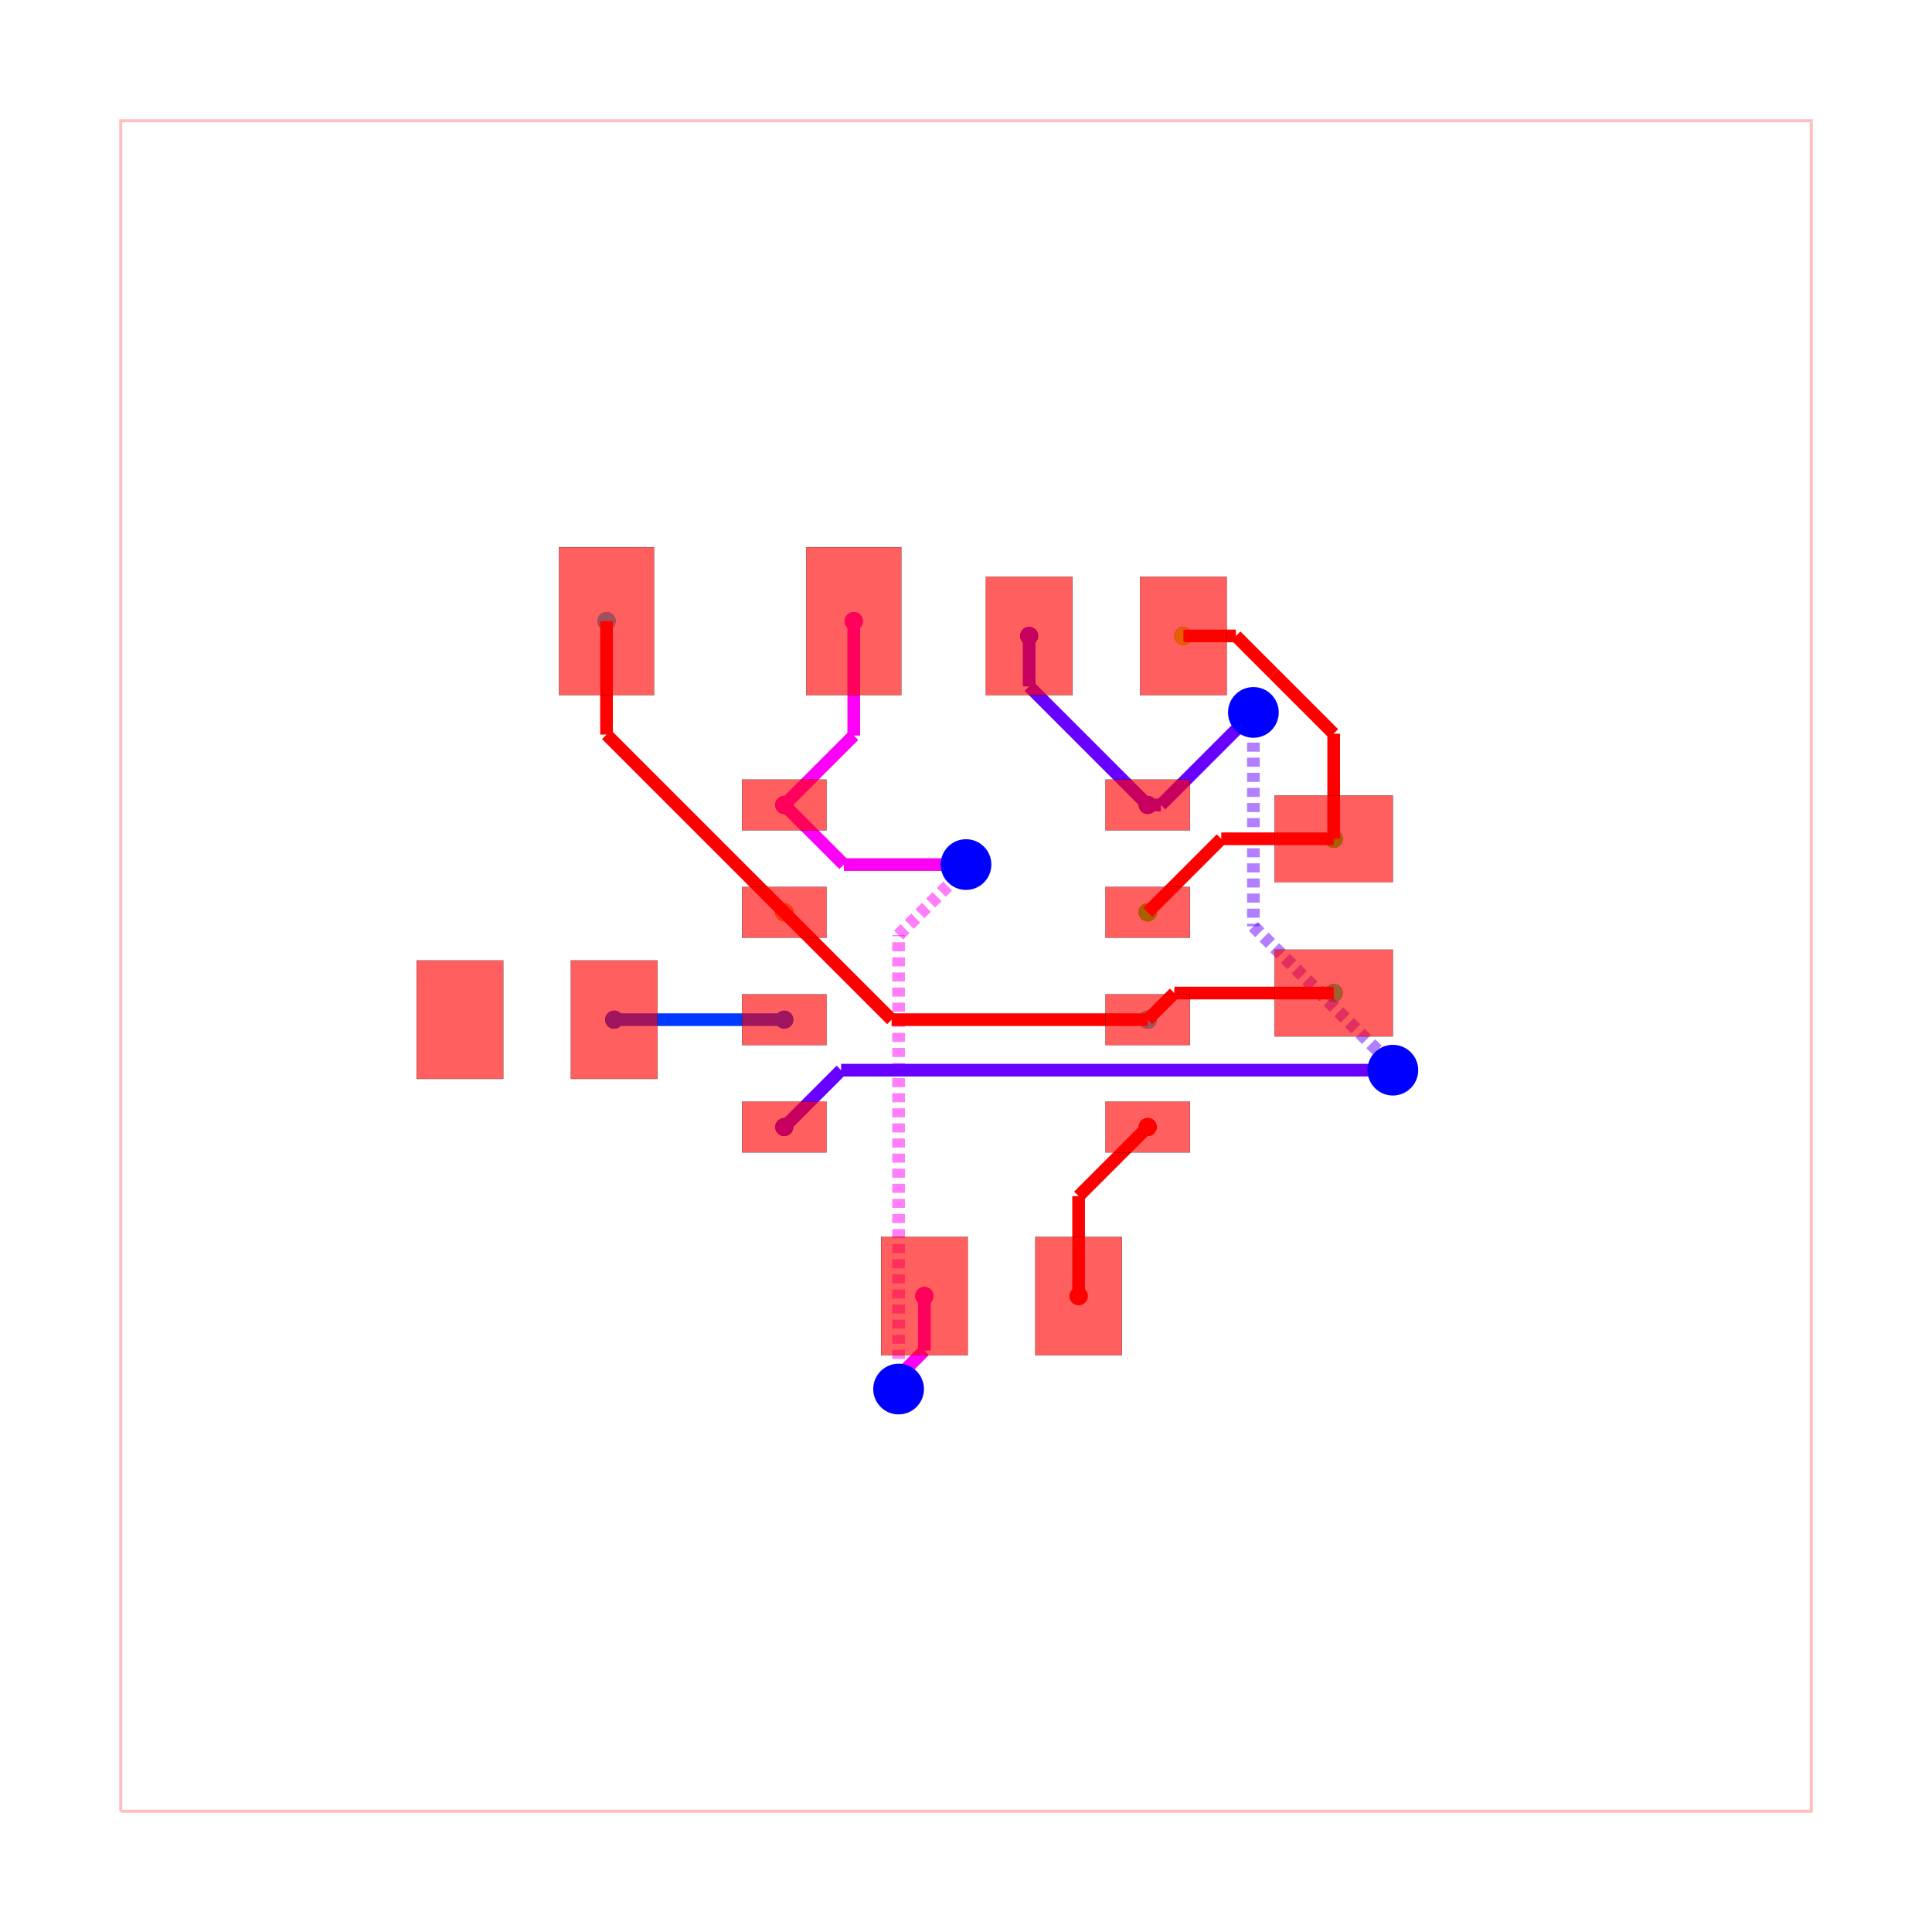
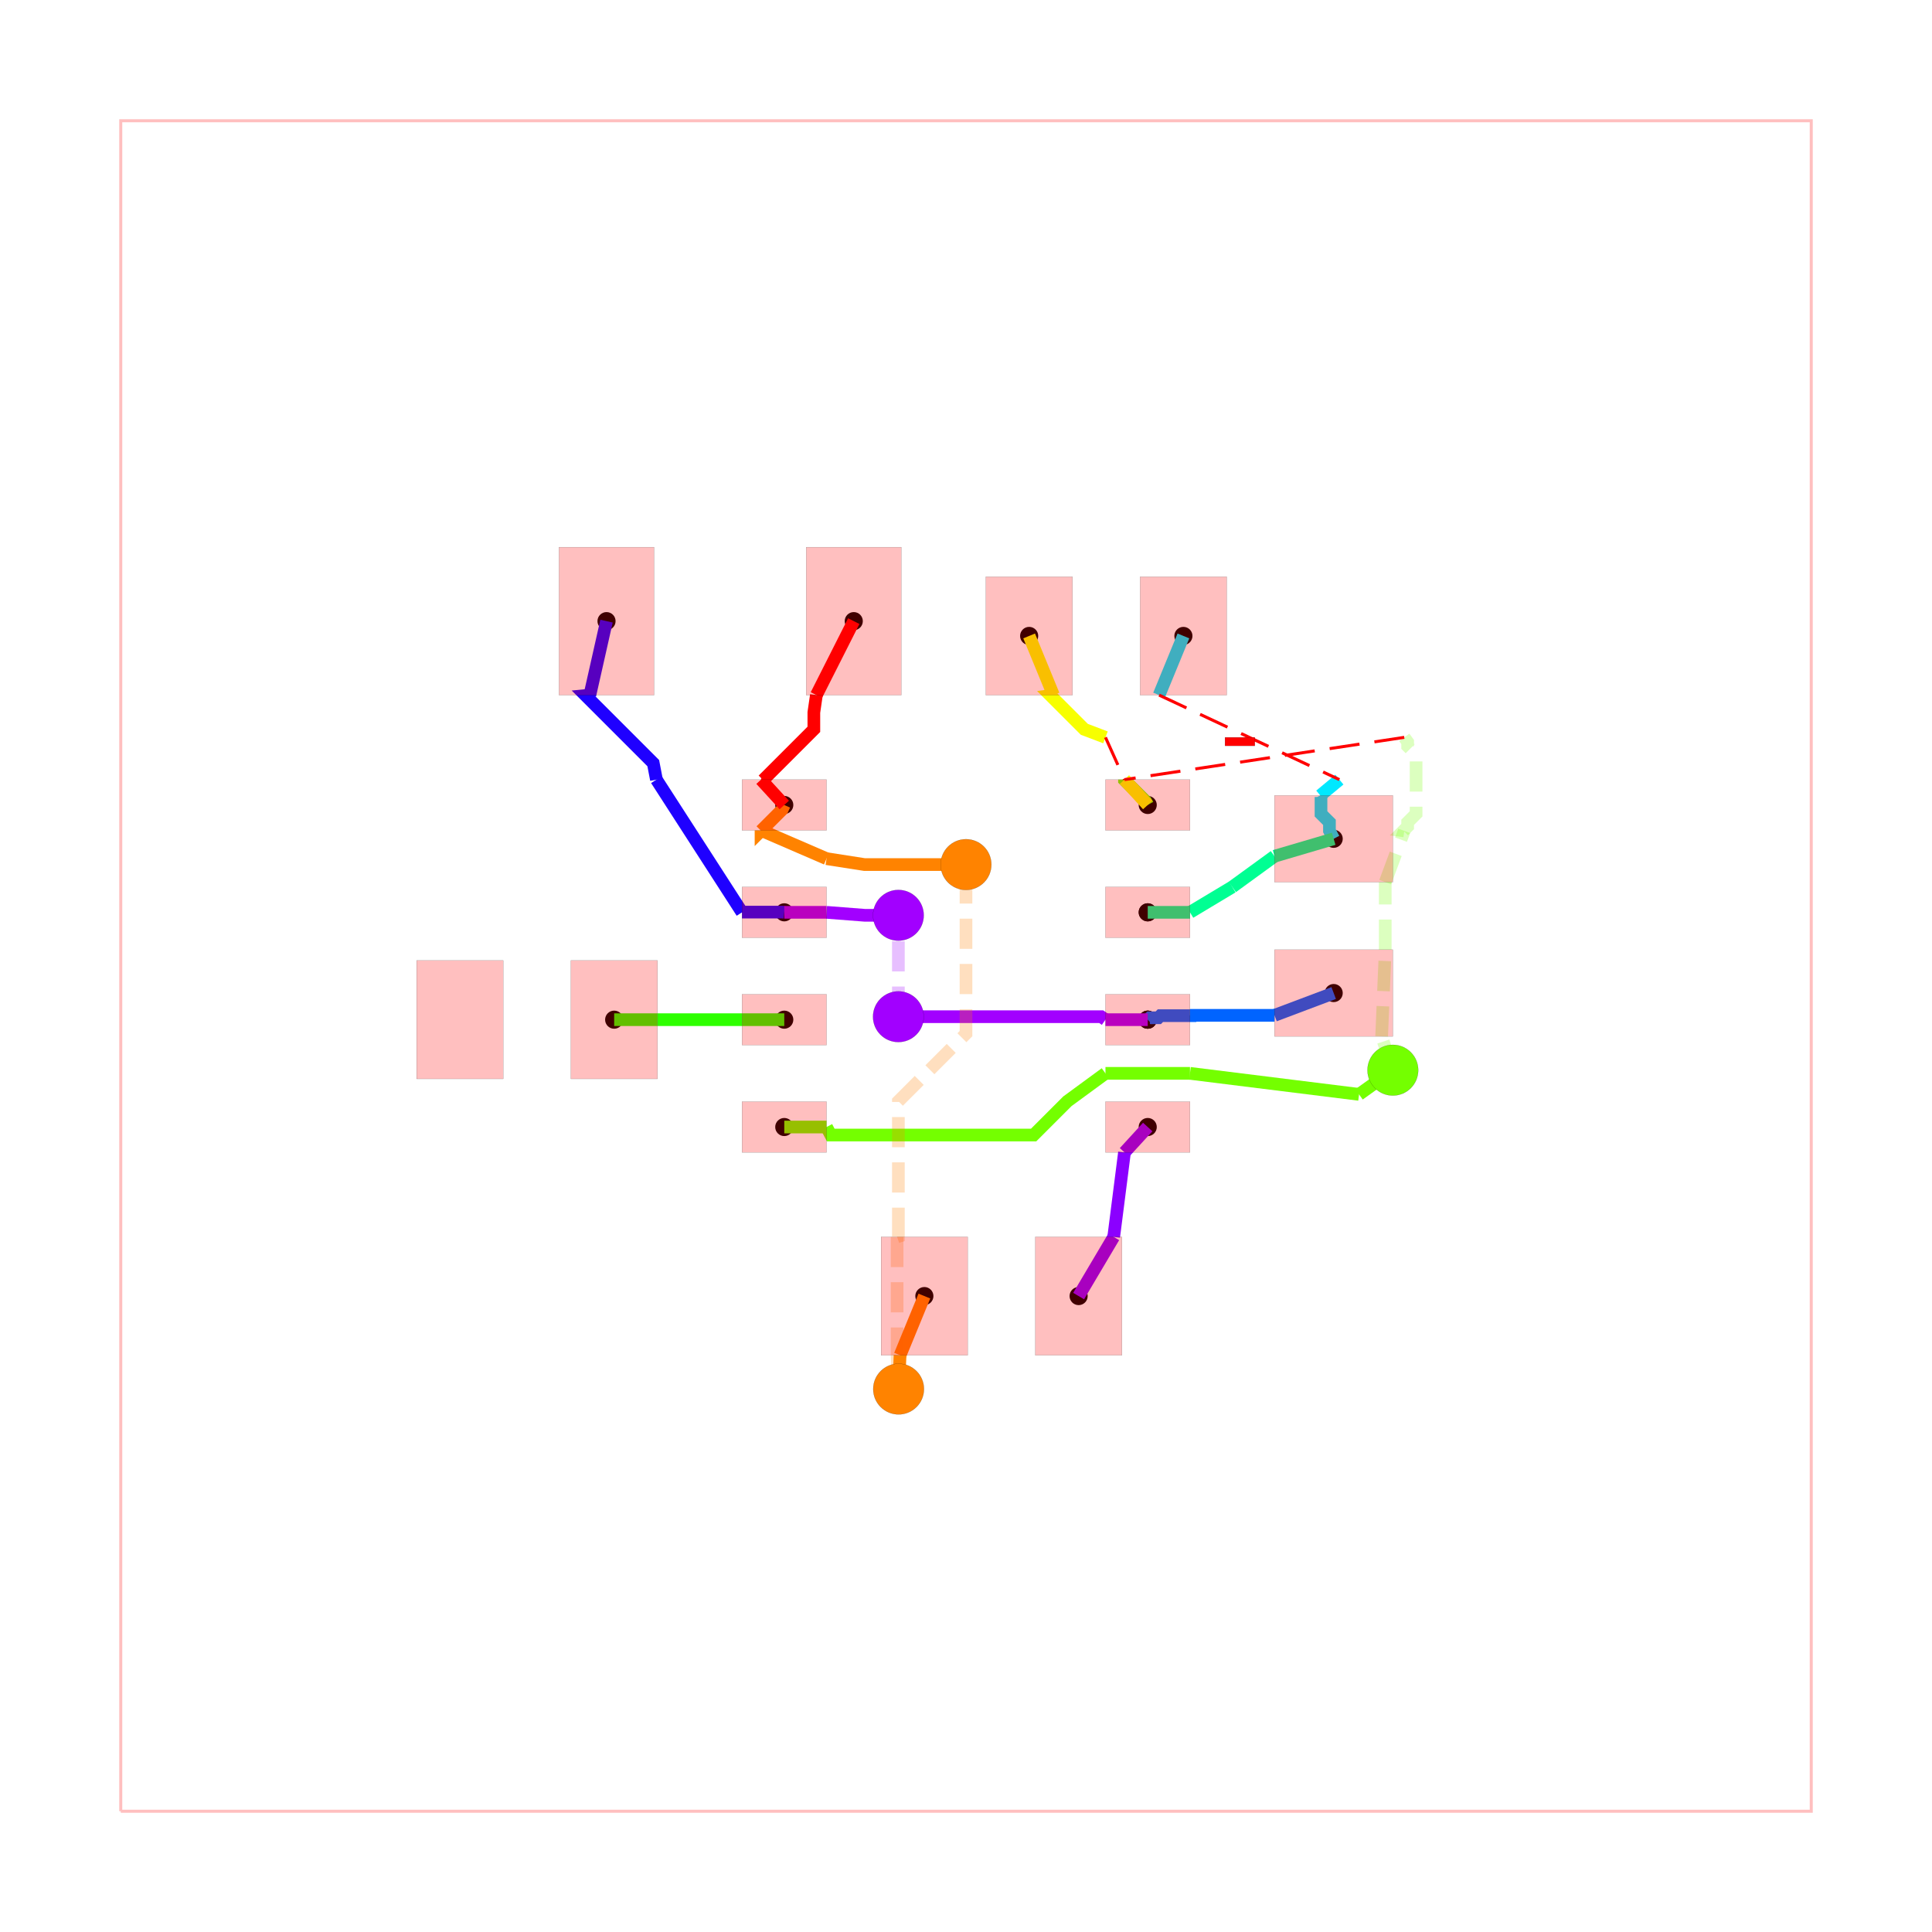
<svg xmlns="http://www.w3.org/2000/svg" width="640" height="640" viewBox="0 0 640 640">
  <rect width="100%" height="100%" fill="white" />
  <g>
    <circle data-type="point" data-label="source_trace_3 pcb_port_4" data-x="2.15" data-y="-1.905" cx="380.2" cy="373.34" r="3" fill="black" />
  </g>
  <g>
    <circle data-type="point" data-label="source_trace_3 pcb_port_14" data-x="1.332455957700033" data-y="-3.9050000000000002" cx="357.309" cy="429.34" r="3" fill="black" />
  </g>
  <g>
    <circle data-type="point" data-label="source_trace_5 pcb_port_5" data-x="2.15" data-y="-0.635" cx="380.2" cy="337.78" r="3" fill="black" />
  </g>
  <g>
    <circle data-type="point" data-label="source_trace_5 pcb_port_1" data-x="-2.15" data-y="0.635" cx="259.8" cy="302.22" r="3" fill="black" />
  </g>
  <g>
    <circle data-type="point" data-label="source_trace_7 pcb_port_9" data-x="2.5720976920476617" data-y="3.9050000000000002" cx="392.019" cy="210.66" r="3" fill="black" />
  </g>
  <g>
    <circle data-type="point" data-label="source_trace_7 pcb_port_6" data-x="2.15" data-y="0.635" cx="380.2" cy="302.22" r="3" fill="black" />
  </g>
  <g>
    <circle data-type="point" data-label="source_trace_8 pcb_port_6" data-x="2.15" data-y="0.635" cx="380.2" cy="302.22" r="3" fill="black" />
  </g>
  <g>
    <circle data-type="point" data-label="source_trace_8 pcb_port_10" data-x="4.35" data-y="1.5050000000000003" cx="441.8" cy="277.86" r="3" fill="black" />
  </g>
  <g>
    <circle data-type="point" data-label="source_trace_9 pcb_port_11" data-x="4.35" data-y="-0.31999999999999973" cx="441.8" cy="328.96" r="3" fill="black" />
  </g>
  <g>
    <circle data-type="point" data-label="source_trace_9 pcb_port_5" data-x="2.15" data-y="-0.635" cx="380.2" cy="337.78" r="3" fill="black" />
  </g>
  <g>
    <circle data-type="point" data-label="source_trace_10 pcb_port_5" data-x="2.15" data-y="-0.635" cx="380.2" cy="337.78" r="3" fill="black" />
  </g>
  <g>
    <circle data-type="point" data-label="source_trace_10 pcb_port_12" data-x="-4.252902307952339" data-y="4.08" cx="200.919" cy="205.76" r="3" fill="black" />
  </g>
  <g>
    <circle data-type="point" data-label="source_trace_12 pcb_port_2" data-x="-2.15" data-y="-0.635" cx="259.8" cy="337.78" r="3" fill="black" />
  </g>
  <g>
    <circle data-type="point" data-label="source_trace_12 pcb_port_16" data-x="-4.1625000000000005" data-y="-0.6350000000000003" cx="203.45" cy="337.78" r="3" fill="black" />
  </g>
  <g>
    <circle data-type="point" data-label="source_net_0 pcb_port_3" data-x="-2.15" data-y="-1.905" cx="259.8" cy="373.34" r="3" fill="black" />
  </g>
  <g>
    <circle data-type="point" data-label="source_net_0 pcb_port_8" data-x="0.7470976920476616" data-y="3.9050000000000002" cx="340.919" cy="210.66" r="3" fill="black" />
  </g>
  <g>
    <circle data-type="point" data-label="source_net_0 pcb_port_7" data-x="2.15" data-y="1.905" cx="380.2" cy="266.66" r="3" fill="black" />
  </g>
  <g>
    <circle data-type="point" data-label="source_net_1 pcb_port_0" data-x="-2.15" data-y="1.905" cx="259.8" cy="266.66" r="3" fill="black" />
  </g>
  <g>
    <circle data-type="point" data-label="source_net_1 pcb_port_13" data-x="-1.327902307952339" data-y="4.08" cx="282.819" cy="205.76" r="3" fill="black" />
  </g>
  <g>
    <circle data-type="point" data-label="source_net_1 pcb_port_15" data-x="-0.49254404229996707" data-y="-3.9050000000000002" cx="306.209" cy="429.34" r="3" fill="black" />
  </g>
  <g>
-     <circle data-type="point" data-label="source_trace_3 (top)" data-x="2.15" data-y="-1.905" cx="380.2" cy="373.34" r="3" fill="hsl(0, 100%, 50%)" />
-   </g>
-   <g>
-     <circle data-type="point" data-label="source_trace_3 (top)" data-x="1.332455957700033" data-y="-3.9050000000000002" cx="357.309" cy="429.34" r="3" fill="hsl(0, 100%, 50%)" />
-   </g>
-   <g>
-     <circle data-type="point" data-label="source_trace_5 (top)" data-x="2.15" data-y="-0.635" cx="380.2" cy="337.78" r="3" fill="hsl(37.778, 100%, 50%)" />
-   </g>
-   <g>
-     <circle data-type="point" data-label="source_trace_5 (top)" data-x="-2.15" data-y="0.635" cx="259.8" cy="302.22" r="3" fill="hsl(37.778, 100%, 50%)" />
-   </g>
-   <g>
-     <circle data-type="point" data-label="source_trace_7 (top)" data-x="2.5720976920476617" data-y="3.9050000000000002" cx="392.019" cy="210.66" r="3" fill="hsl(75.556, 100%, 50%)" />
-   </g>
-   <g>
-     <circle data-type="point" data-label="source_trace_7 (top)" data-x="2.15" data-y="0.635" cx="380.2" cy="302.22" r="3" fill="hsl(75.556, 100%, 50%)" />
-   </g>
-   <g>
-     <circle data-type="point" data-label="source_trace_8 (top)" data-x="2.15" data-y="0.635" cx="380.2" cy="302.22" r="3" fill="hsl(113.333, 100%, 50%)" />
-   </g>
-   <g>
-     <circle data-type="point" data-label="source_trace_8 (top)" data-x="4.35" data-y="1.5050000000000003" cx="441.8" cy="277.86" r="3" fill="hsl(113.333, 100%, 50%)" />
-   </g>
-   <g>
-     <circle data-type="point" data-label="source_trace_9 (top)" data-x="4.35" data-y="-0.31999999999999973" cx="441.8" cy="328.96" r="3" fill="hsl(151.111, 100%, 50%)" />
-   </g>
-   <g>
-     <circle data-type="point" data-label="source_trace_9 (top)" data-x="2.15" data-y="-0.635" cx="380.2" cy="337.78" r="3" fill="hsl(151.111, 100%, 50%)" />
-   </g>
-   <g>
-     <circle data-type="point" data-label="source_trace_10 (top)" data-x="2.15" data-y="-0.635" cx="380.2" cy="337.78" r="3" fill="hsl(188.889, 100%, 50%)" />
-   </g>
-   <g>
-     <circle data-type="point" data-label="source_trace_10 (top)" data-x="-4.252902307952339" data-y="4.08" cx="200.919" cy="205.76" r="3" fill="hsl(188.889, 100%, 50%)" />
-   </g>
-   <g>
-     <circle data-type="point" data-label="source_trace_12 (top)" data-x="-2.15" data-y="-0.635" cx="259.8" cy="337.78" r="3" fill="hsl(226.667, 100%, 50%)" />
-   </g>
-   <g>
-     <circle data-type="point" data-label="source_trace_12 (top)" data-x="-4.1625000000000005" data-y="-0.6350000000000003" cx="203.45" cy="337.78" r="3" fill="hsl(226.667, 100%, 50%)" />
-   </g>
-   <g>
-     <circle data-type="point" data-label="source_net_0 (top)" data-x="-2.15" data-y="-1.905" cx="259.8" cy="373.34" r="3" fill="hsl(264.444, 100%, 50%)" />
-   </g>
-   <g>
-     <circle data-type="point" data-label="source_net_0 (top)" data-x="0.7470976920476616" data-y="3.9050000000000002" cx="340.919" cy="210.66" r="3" fill="hsl(264.444, 100%, 50%)" />
-   </g>
-   <g>
-     <circle data-type="point" data-label="source_net_0 (top)" data-x="2.15" data-y="1.905" cx="380.2" cy="266.66" r="3" fill="hsl(264.444, 100%, 50%)" />
-   </g>
-   <g>
-     <circle data-type="point" data-label="source_net_1 (top)" data-x="-2.15" data-y="1.905" cx="259.8" cy="266.66" r="3" fill="hsl(302.222, 100%, 50%)" />
-   </g>
-   <g>
-     <circle data-type="point" data-label="source_net_1 (top)" data-x="-1.327902307952339" data-y="4.08" cx="282.819" cy="205.76" r="3" fill="hsl(302.222, 100%, 50%)" />
-   </g>
-   <g>
-     <circle data-type="point" data-label="source_net_1 (top)" data-x="-0.49254404229996707" data-y="-3.9050000000000002" cx="306.209" cy="429.34" r="3" fill="hsl(302.222, 100%, 50%)" />
-   </g>
-   <g>
    <polyline data-points="-10,-10 10,-10 10,10 -10,10 -10,-10" data-type="line" data-label="" points="40,600 600,600 600,40 40,40 40,600" fill="none" stroke="rgba(255,0,0,0.25)" stroke-width="1px" />
  </g>
  <g>
-     <polyline data-points="-1.327902307952339,4.08 -1.327902307952339,2.7270976920476606" data-type="line" data-label="" points="282.819,205.76 282.819,243.641" fill="none" stroke="hsl(302.222, 100%, 50%)" stroke-width="4.2" />
-   </g>
-   <g>
-     <polyline data-points="-1.327902307952339,2.7270976920476606 -2.15,1.905" data-type="line" data-label="" points="282.819,243.641 259.8,266.66" fill="none" stroke="hsl(302.222, 100%, 50%)" stroke-width="4.2" />
-   </g>
-   <g>
-     <polyline data-points="-0.49254404229996707,-3.9050000000000002 -0.49254404229996707,-4.549843491354023" data-type="line" data-label="" points="306.209,429.34 306.209,447.396" fill="none" stroke="hsl(302.222, 100%, 50%)" stroke-width="4.2" />
-   </g>
-   <g>
-     <polyline data-points="-0.49254404229996707,-4.549843491354023 -0.743618066658378,-4.800917515712435" data-type="line" data-label="" points="306.209,447.396 299.179,454.426" fill="none" stroke="hsl(302.222, 100%, 50%)" stroke-width="4.2" />
-   </g>
-   <g>
-     <polyline data-points="-0.743618066658378,-4.800917515712435 -0.7975330317249754,-5.005000000000001" data-type="line" data-label="" points="299.179,454.426 297.669,460.14" fill="none" stroke="hsl(302.222, 100%, 50%)" stroke-width="4.2" />
-   </g>
-   <g>
-     <polyline data-points="-0.7975330317249754,-5.005000000000001 -0.7975330317249754,0.36597898284950237" data-type="line" data-label="" points="297.669,460.14 297.669,309.753" fill="none" stroke="rgba(255,0,247,0.5)" stroke-width="4.2" stroke-dasharray="3 2" />
-   </g>
-   <g>
-     <polyline data-points="-0.7975330317249754,0.36597898284950237 0,1.1635120145744777" data-type="line" data-label="" points="297.669,309.753 320,287.422" fill="none" stroke="rgba(255,0,247,0.5)" stroke-width="4.2" stroke-dasharray="3 2" />
-   </g>
-   <g>
-     <polyline data-points="0,1.1635120145744777 0,1.1999999999999995" data-type="line" data-label="" points="320,287.422 320,286.4" fill="none" stroke="rgba(255,0,247,0.5)" stroke-width="4.2" stroke-dasharray="3 2" />
-   </g>
-   <g>
-     <polyline data-points="0,1.1999999999999995 -1.4449999999999994,1.1999999999999995" data-type="line" data-label="" points="320,286.4 279.54,286.4" fill="none" stroke="hsl(302.222, 100%, 50%)" stroke-width="4.2" />
-   </g>
-   <g>
-     <polyline data-points="-1.4449999999999994,1.1999999999999995 -2.15,1.905" data-type="line" data-label="" points="279.54,286.4 259.8,266.66" fill="none" stroke="hsl(302.222, 100%, 50%)" stroke-width="4.2" />
-   </g>
-   <g>
-     <polyline data-points="0.7470976920476616,3.9050000000000002 0.7470976920476616,3.3079023079523386" data-type="line" data-label="" points="340.919,210.66 340.919,227.379" fill="none" stroke="hsl(264.444, 100%, 50%)" stroke-width="4.2" />
-   </g>
-   <g>
-     <polyline data-points="0.7470976920476616,3.3079023079523386 2.15,1.905" data-type="line" data-label="" points="340.919,227.379 380.2,266.66" fill="none" stroke="hsl(264.444, 100%, 50%)" stroke-width="4.2" />
-   </g>
-   <g>
-     <polyline data-points="2.15,1.905 2.3049999999999997,1.905" data-type="line" data-label="" points="380.2,266.66 384.54,266.66" fill="none" stroke="hsl(264.444, 100%, 50%)" stroke-width="4.2" />
-   </g>
-   <g>
-     <polyline data-points="2.3049999999999997,1.905 3.2559894945764793,2.8559894945764794" data-type="line" data-label="" points="384.54,266.66 411.168,240.032" fill="none" stroke="hsl(264.444, 100%, 50%)" stroke-width="4.2" />
-   </g>
-   <g>
-     <polyline data-points="3.2559894945764793,2.8559894945764794 3.4,3" data-type="line" data-label="" points="411.168,240.032 415.2,236" fill="none" stroke="hsl(264.444, 100%, 50%)" stroke-width="4.2" />
-   </g>
-   <g>
-     <polyline data-points="3.4,3 3.4,0.46918945530952927" data-type="line" data-label="" points="415.2,236 415.2,306.863" fill="none" stroke="rgba(102,0,255,0.5)" stroke-width="4.2" stroke-dasharray="3 2" />
-   </g>
-   <g>
-     <polyline data-points="3.4,0.46918945530952927 4.968579665203621,-1.099390209894092" data-type="line" data-label="" points="415.2,306.863 459.12,350.783" fill="none" stroke="rgba(102,0,255,0.5)" stroke-width="4.2" stroke-dasharray="3 2" />
-   </g>
-   <g>
-     <polyline data-points="4.968579665203621,-1.099390209894092 5.0500000000000025,-1.2324999999999995" data-type="line" data-label="" points="459.12,350.783 461.4,354.51" fill="none" stroke="rgba(102,0,255,0.5)" stroke-width="4.2" stroke-dasharray="3 2" />
-   </g>
-   <g>
-     <polyline data-points="5.0500000000000025,-1.2324999999999995 -1.4774999999999994,-1.2324999999999995" data-type="line" data-label="" points="461.4,354.51 278.63,354.51" fill="none" stroke="hsl(264.444, 100%, 50%)" stroke-width="4.2" />
-   </g>
-   <g>
-     <polyline data-points="-1.4774999999999994,-1.2324999999999995 -2.15,-1.905" data-type="line" data-label="" points="278.63,354.51 259.8,373.34" fill="none" stroke="hsl(264.444, 100%, 50%)" stroke-width="4.2" />
-   </g>
-   <g>
-     <polyline data-points="-4.1625000000000005,-0.6350000000000003 -2.1500000000000004,-0.6350000000000003" data-type="line" data-label="" points="203.45,337.78 259.8,337.78" fill="none" stroke="hsl(226.667, 100%, 50%)" stroke-width="4.2" />
-   </g>
-   <g>
-     <polyline data-points="-2.1500000000000004,-0.6350000000000003 -2.15,-0.635" data-type="line" data-label="" points="259.8,337.78 259.8,337.78" fill="none" stroke="hsl(226.667, 100%, 50%)" stroke-width="4.2" />
-   </g>
-   <g>
-     <polyline data-points="4.35,1.5050000000000003 3.0200000000000005,1.5050000000000003" data-type="line" data-label="" points="441.8,277.86 404.56,277.86" fill="none" stroke="red" stroke-width="4.2" />
-   </g>
-   <g>
-     <polyline data-points="3.0200000000000005,1.5050000000000003 2.15,0.635" data-type="line" data-label="" points="404.56,277.86 380.2,302.22" fill="none" stroke="red" stroke-width="4.2" />
-   </g>
-   <g>
-     <polyline data-points="4.35,1.5050000000000003 4.35,2.7483887770671442" data-type="line" data-label="" points="441.8,277.86 441.8,243.045" fill="none" stroke="red" stroke-width="4.2" />
-   </g>
-   <g>
-     <polyline data-points="4.35,2.7483887770671442 3.6382774737356414,3.4601113033315025" data-type="line" data-label="" points="441.8,243.045 421.872,223.117" fill="none" stroke="red" stroke-width="4.2" />
-   </g>
-   <g>
-     <polyline data-points="3.6382774737356414,3.4601113033315025 3.1933887770671436,3.9050000000000002" data-type="line" data-label="" points="421.872,223.117 409.415,210.66" fill="none" stroke="red" stroke-width="4.2" />
-   </g>
-   <g>
-     <polyline data-points="3.1933887770671436,3.9050000000000002 2.5720976920476617,3.9050000000000002" data-type="line" data-label="" points="409.415,210.66 392.019,210.66" fill="none" stroke="red" stroke-width="4.2" />
-   </g>
-   <g>
-     <polyline data-points="4.35,-0.31999999999999973 2.4650000000000003,-0.31999999999999973" data-type="line" data-label="" points="441.8,328.96 389.02,328.96" fill="none" stroke="red" stroke-width="4.2" />
-   </g>
-   <g>
-     <polyline data-points="2.4650000000000003,-0.31999999999999973 2.15,-0.635" data-type="line" data-label="" points="389.02,328.96 380.2,337.78" fill="none" stroke="red" stroke-width="4.2" />
-   </g>
-   <g>
-     <polyline data-points="-4.252902307952339,4.08 -4.252902307952339,2.7379023079523392" data-type="line" data-label="" points="200.919,205.76 200.919,243.339" fill="none" stroke="red" stroke-width="4.2" />
-   </g>
-   <g>
-     <polyline data-points="-4.252902307952339,2.7379023079523392 -2.15,0.635" data-type="line" data-label="" points="200.919,243.339 259.8,302.22" fill="none" stroke="red" stroke-width="4.2" />
-   </g>
-   <g>
-     <polyline data-points="2.15,-0.635 -0.8799999999999999,-0.635" data-type="line" data-label="" points="380.2,337.78 295.36,337.78" fill="none" stroke="red" stroke-width="4.2" />
-   </g>
-   <g>
-     <polyline data-points="-0.8799999999999999,-0.635 -2.15,0.635" data-type="line" data-label="" points="295.36,337.78 259.8,302.22" fill="none" stroke="red" stroke-width="4.2" />
-   </g>
-   <g>
-     <polyline data-points="1.332455957700033,-3.9050000000000002 1.332455957700033,-2.722544042299967" data-type="line" data-label="" points="357.309,429.34 357.309,396.231" fill="none" stroke="hsl(0, 100%, 50%)" stroke-width="4.2" />
-   </g>
-   <g>
-     <polyline data-points="1.332455957700033,-2.722544042299967 2.15,-1.905" data-type="line" data-label="" points="357.309,396.231 380.2,373.34" fill="none" stroke="hsl(0, 100%, 50%)" stroke-width="4.2" />
+     <polyline data-points="4.4174999999999995,2.205 4.191666666666666,2.0175" data-type="line" data-label="source_trace_7__source_trace_8_mst1" points="443.69,258.26 437.367,263.51" fill="none" stroke="hsl(185.455, 100%, 50%)" stroke-width="4.2" />
+   </g>
+   <g>
+     <polyline data-points="-3.6500000000000004,-0.635 -4.1625000000000005,-0.6350000000000003" data-type="line" data-label="source_trace_12" points="217.8,337.78 203.45,337.78" fill="none" stroke="hsl(109.091, 100%, 50%)" stroke-width="4.2" />
+   </g>
+   <g>
+     <polyline data-points="-0.7800440422999669,-4.605 -0.49254404229996707,-3.9050000000000002" data-type="line" data-label="source_net_1_mst1" points="298.159,448.94 306.209,429.34" fill="none" stroke="hsl(30.909, 100%, 50%)" stroke-width="4.2" />
+   </g>
+   <g>
+     <polyline data-points="1.747477978850016,-3.205 1.332455957700033,-3.9050000000000002" data-type="line" data-label="source_trace_3" points="368.929,409.74 357.309,429.34" fill="none" stroke="hsl(272.727, 100%, 50%)" stroke-width="4.2" />
+   </g>
+   <g>
+     <polyline data-points="-1.7702011539761697,3.205 -1.327902307952339,4.08" data-type="line" data-label="source_net_1_mst0" points="270.434,230.26 282.819,205.76" fill="none" stroke="hsl(0, 100%, 50%)" stroke-width="4.2" />
+   </g>
+   <g>
+     <polyline data-points="-4.450000000000001,3.205 -4.252902307952339,4.08" data-type="line" data-label="source_trace_5__source_trace_9__source_trace_10_mst1" points="195.4,230.26 200.919,205.76" fill="none" stroke="hsl(247.273, 100%, 50%)" stroke-width="4.2" />
+   </g>
+   <g>
+     <polyline data-points="3.6499999999999995,-0.5837499999999998 4.35,-0.31999999999999973" data-type="line" data-label="source_trace_5__source_trace_9__source_trace_10_mst0" points="422.2,336.345 441.8,328.96" fill="none" stroke="hsl(216.364, 100%, 50%)" stroke-width="4.2" />
+   </g>
+   <g>
+     <polyline data-points="4.191666666666666,2.0175 4.2,2 4.2,1.9 4.2,1.7999999999999998 4.3,1.6999999999999997 4.3,1.5999999999999996 4.35,1.5050000000000003" data-type="line" data-label="source_trace_7__source_trace_8_mst1" points="437.367,263.51 437.6,264 437.6,266.8 437.6,269.6 440.4,272.4 440.4,275.2 441.8,277.86" fill="none" stroke="hsl(185.455, 100%, 50%)" stroke-width="4.2" />
+   </g>
+   <g>
+     <polyline data-points="3.6499999999999995,1.2987500000000003 4.35,1.5050000000000003" data-type="line" data-label="source_trace_7__source_trace_8_mst0" points="422.2,283.635 441.8,277.86" fill="none" stroke="hsl(154.545, 100%, 50%)" stroke-width="4.2" />
+   </g>
+   <g>
+     <polyline data-points="2.284597692047662,3.205 2.5720976920476617,3.9050000000000002" data-type="line" data-label="source_trace_7__source_trace_8_mst1" points="383.969,230.26 392.019,210.66" fill="none" stroke="hsl(185.455, 100%, 50%)" stroke-width="4.2" />
+   </g>
+   <g>
+     <polyline data-points="1.0345976920476616,3.205 0.7470976920476616,3.9050000000000002" data-type="line" data-label="source_net_0_mst0" points="348.969,230.26 340.919,210.66" fill="none" stroke="hsl(61.818, 100%, 50%)" stroke-width="4.2" />
+   </g>
+   <g>
+     <polyline data-points="1.875,2.205 1.875,2.2 1.925,2.1500000000000004 1.975,2.1000000000000005 2.025,2.0500000000000007 2.0749999999999997,2.000000000000001 2.1249999999999996,1.9500000000000008 2.15,1.905" data-type="line" data-label="source_net_0_mst1" points="372.5,258.26 372.5,258.4 373.9,259.8 375.3,261.2 376.7,262.6 378.1,264 379.5,265.4 380.2,266.66" fill="none" stroke="hsl(92.727, 100%, 50%)" stroke-width="4.2" />
+   </g>
+   <g>
+     <polyline data-points="1.875,2.205 2.15,1.905" data-type="line" data-label="source_net_0_mst0" points="372.5,258.26 380.2,266.66" fill="none" stroke="hsl(61.818, 100%, 50%)" stroke-width="4.2" />
+   </g>
+   <g>
+     <polyline data-points="2.6499999999999995,0.635 2.15,0.635" data-type="line" data-label="source_trace_7__source_trace_8_mst0" points="394.2,302.22 380.2,302.22" fill="none" stroke="hsl(154.545, 100%, 50%)" stroke-width="4.2" />
+   </g>
+   <g>
+     <polyline data-points="2.6499999999999995,-0.5837499999999998 2.6500000000000004,-0.5875 2.6250000000000004,-0.5875 2.6000000000000005,-0.5875 2.5750000000000006,-0.5875 2.5500000000000007,-0.5875 2.525000000000001,-0.5875 2.500000000000001,-0.5875 2.475000000000001,-0.5875 2.450000000000001,-0.5875 2.425000000000001,-0.5875 2.4000000000000012,-0.5875 2.3750000000000013,-0.5875 2.3500000000000014,-0.5875 2.3250000000000015,-0.5875 2.3000000000000016,-0.5875 2.2750000000000017,-0.6125 2.2500000000000018,-0.6125 2.225000000000002,-0.6125 2.200000000000002,-0.6125 2.175000000000002,-0.6125 2.15,-0.635" data-type="line" data-label="source_trace_5__source_trace_9__source_trace_10_mst0" points="394.2,336.345 394.2,336.45 393.5,336.45 392.8,336.45 392.1,336.45 391.4,336.45 390.7,336.45 390,336.45 389.3,336.45 388.6,336.45 387.9,336.45 387.2,336.45 386.5,336.45 385.8,336.45 385.1,336.45 384.4,336.45 383.7,337.15 383,337.15 382.3,337.15 381.6,337.15 380.9,337.15 380.2,337.78" fill="none" stroke="hsl(216.364, 100%, 50%)" stroke-width="4.2" />
+   </g>
+   <g>
+     <polyline data-points="1.65,-0.635 2.15,-0.635" data-type="line" data-label="source_trace_5__source_trace_9__source_trace_10_mst2" points="366.2,337.78 380.2,337.78" fill="none" stroke="hsl(278.182, 100%, 50%)" stroke-width="4.2" />
+   </g>
+   <g>
+     <polyline data-points="1.875,-2.205 2.15,-1.905" data-type="line" data-label="source_trace_3" points="372.5,381.74 380.2,373.34" fill="none" stroke="hsl(272.727, 100%, 50%)" stroke-width="4.2" />
+   </g>
+   <g>
+     <polyline data-points="-1.65,-1.905 -2.15,-1.905" data-type="line" data-label="source_net_0_mst1" points="273.8,373.34 259.8,373.34" fill="none" stroke="hsl(92.727, 100%, 50%)" stroke-width="4.2" />
+   </g>
+   <g>
+     <polyline data-points="-2.65,-0.635 -2.15,-0.635" data-type="line" data-label="source_trace_12" points="245.8,337.78 259.8,337.78" fill="none" stroke="hsl(109.091, 100%, 50%)" stroke-width="4.2" />
+   </g>
+   <g>
+     <polyline data-points="-2.6500000000000004,0.635 -2.6500000000000004,0.6375000000000001 -2.6250000000000004,0.6375000000000001 -2.6000000000000005,0.6375000000000001 -2.5750000000000006,0.6375000000000001 -2.5500000000000007,0.6375000000000001 -2.525000000000001,0.6375000000000001 -2.500000000000001,0.6375000000000001 -2.475000000000001,0.6375000000000001 -2.450000000000001,0.6375000000000001 -2.425000000000001,0.6375000000000001 -2.4000000000000012,0.6375000000000001 -2.3750000000000013,0.6375000000000001 -2.3500000000000014,0.6375000000000001 -2.3250000000000015,0.6375000000000001 -2.3000000000000016,0.6375000000000001 -2.2750000000000017,0.6375000000000001 -2.2500000000000018,0.6375000000000001 -2.225000000000002,0.6375000000000001 -2.200000000000002,0.6375000000000001 -2.175000000000002,0.6375000000000001 -2.15,0.635" data-type="line" data-label="source_trace_5__source_trace_9__source_trace_10_mst1" points="245.8,302.22 245.8,302.15 246.5,302.15 247.2,302.15 247.9,302.15 248.6,302.15 249.3,302.15 250,302.15 250.7,302.15 251.4,302.15 252.1,302.15 252.8,302.15 253.5,302.15 254.2,302.15 254.9,302.15 255.6,302.15 256.3,302.15 257,302.15 257.7,302.15 258.4,302.15 259.1,302.15 259.8,302.22" fill="none" stroke="hsl(247.273, 100%, 50%)" stroke-width="4.2" />
+   </g>
+   <g>
+     <polyline data-points="-1.65,0.635 -2.15,0.635" data-type="line" data-label="source_trace_5__source_trace_9__source_trace_10_mst2" points="273.8,302.22 259.8,302.22" fill="none" stroke="hsl(278.182, 100%, 50%)" stroke-width="4.2" />
+   </g>
+   <g>
+     <polyline data-points="-2.425,1.605 -2.4250000000000003,1.6 -2.3750000000000004,1.6500000000000001 -2.3250000000000006,1.7000000000000002 -2.275000000000001,1.7500000000000002 -2.225000000000001,1.8000000000000003 -2.175000000000001,1.8500000000000003 -2.15,1.905" data-type="line" data-label="source_net_1_mst1" points="252.1,275.06 252.1,275.2 253.5,273.8 254.9,272.4 256.3,271 257.7,269.6 259.1,268.2 259.8,266.66" fill="none" stroke="hsl(30.909, 100%, 50%)" stroke-width="4.2" />
+   </g>
+   <g>
+     <polyline data-points="-2.425,2.205 -2.15,1.905" data-type="line" data-label="source_net_1_mst0" points="252.1,258.26 259.8,266.66" fill="none" stroke="hsl(0, 100%, 50%)" stroke-width="4.2" />
+   </g>
+   <g>
+     <polyline data-points="4.9175,-0.8324999999999996 4.959999999999999,0.19250000000000017" data-type="line" data-label="source_net_0_mst1" points="457.69,343.31 458.88,314.61" fill="none" stroke="rgba(119,255,0,0.25)" stroke-width="4.2" stroke-dasharray="10, 5" />
+   </g>
+   <g>
+     <polyline data-points="4.959999999999999,0.9925000000000006 5.184999999999999,1.5987500000000003" data-type="line" data-label="source_net_0_mst1" points="458.88,292.21 465.18,275.235" fill="none" stroke="rgba(119,255,0,0.25)" stroke-width="4.2" stroke-dasharray="10, 5" />
+   </g>
+   <g>
+     <polyline data-points="-2.65,-0.635 -3.6500000000000004,-0.635" data-type="line" data-label="source_trace_12" points="245.8,337.78 217.8,337.78" fill="none" stroke="hsl(109.091, 100%, 50%)" stroke-width="4.2" />
+   </g>
+   <g>
+     <polyline data-points="2.6499999999999995,-0.5837499999999998 3.6499999999999995,-0.5837499999999998" data-type="line" data-label="source_trace_5__source_trace_9__source_trace_10_mst0" points="394.2,336.345 422.2,336.345" fill="none" stroke="hsl(216.364, 100%, 50%)" stroke-width="4.2" />
+   </g>
+   <g>
+     <polyline data-points="2.6499999999999995,0.635 3.1499999999999995,0.935" data-type="line" data-label="source_trace_7__source_trace_8_mst0" points="394.2,302.22 408.2,293.82" fill="none" stroke="hsl(154.545, 100%, 50%)" stroke-width="4.2" />
+   </g>
+   <g>
+     <polyline data-points="-2.425,1.605 -1.65,1.27" data-type="line" data-label="source_net_1_mst1" points="252.1,275.06 273.8,284.44" fill="none" stroke="hsl(30.909, 100%, 50%)" stroke-width="4.2" />
+   </g>
+   <g>
+     <polyline data-points="1.65,-1.27 2.6499999999999995,-1.27" data-type="line" data-label="source_net_0_mst1" points="366.2,355.56 394.2,355.56" fill="none" stroke="hsl(92.727, 100%, 50%)" stroke-width="4.2" />
+   </g>
+   <g>
+     <polyline data-points="-0.8150220211499835,-3.205 -0.8150220211499837,-4.605" data-type="line" data-label="source_net_1_mst1" points="297.179,409.74 297.179,448.94" fill="none" stroke="rgba(255,128,0,0.25)" stroke-width="4.2" stroke-dasharray="10, 5" />
+   </g>
+   <g>
+     <polyline data-points="4.959999999999999,0.19250000000000017 4.959999999999999,0.9925000000000006" data-type="line" data-label="source_net_0_mst1" points="458.88,314.61 458.88,292.21" fill="none" stroke="rgba(119,255,0,0.25)" stroke-width="4.2" stroke-dasharray="10, 5" />
+   </g>
+   <g>
+     <polyline data-points="3.1499999999999995,0.935 3.6499999999999995,1.2987500000000003" data-type="line" data-label="source_trace_7__source_trace_8_mst0" points="408.2,293.82 422.2,283.635" fill="none" stroke="hsl(154.545, 100%, 50%)" stroke-width="4.2" />
+   </g>
+   <g>
+     <polyline data-points="2.6499999999999995,-1.27 4.650000000000001,-1.5187499999999998" data-type="line" data-label="source_net_0_mst1" points="394.2,355.56 450.2,362.525" fill="none" stroke="hsl(92.727, 100%, 50%)" stroke-width="4.2" />
+   </g>
+   <g>
+     <polyline data-points="-3.6625000000000005,2.205 -2.6500000000000004,0.635" data-type="line" data-label="source_trace_5__source_trace_9__source_trace_10_mst1" points="217.45,258.26 245.8,302.22" fill="none" stroke="hsl(247.273, 100%, 50%)" stroke-width="4.2" />
+   </g>
+   <g>
+     <polyline data-points="5.184999999999999,1.5987500000000003 5.175000000000001,1.6 5.2250000000000005,1.6500000000000001 5.2250000000000005,1.7000000000000002 5.275,1.7500000000000002 5.325,1.8000000000000003 5.325,1.8500000000000003 5.325,1.9000000000000004 5.325,1.9500000000000004 5.325,2.0000000000000004 5.325,2.0500000000000003 5.325,2.1 5.325,2.15 5.325,2.1999999999999997 5.325,2.2499999999999996 5.325,2.2999999999999994 5.325,2.349999999999999 5.325,2.399999999999999 5.325,2.449999999999999 5.325,2.4999999999999987 5.275,2.5499999999999985 5.2250000000000005,2.5999999999999983 5.2250000000000005,2.649999999999998 5.184999999999999,2.705" data-type="line" data-label="source_net_0_mst1" points="465.18,275.235 464.9,275.2 466.3,273.8 466.3,272.4 467.7,271 469.1,269.6 469.1,268.2 469.1,266.8 469.1,265.4 469.1,264 469.1,262.6 469.1,261.2 469.1,259.8 469.1,258.4 469.1,257 469.1,255.6 469.1,254.2 469.1,252.8 469.1,251.4 469.1,250 467.7,248.6 466.3,247.2 466.3,245.8 465.18,244.26" fill="none" stroke="rgba(119,255,0,0.25)" stroke-width="4.2" stroke-dasharray="10, 5" />
+   </g>
+   <g>
+     <polyline data-points="4.650000000000001,-1.5187499999999998 5.0500000000000025,-1.2324999999999995" data-type="line" data-label="source_net_0_mst1" points="450.2,362.525 461.4,354.51" fill="none" stroke="hsl(92.727, 100%, 50%)" stroke-width="4.2" />
+   </g>
+   <g>
+     <polyline data-points="5.0500000000000025,-1.2324999999999995 4.9175,-0.8324999999999996" data-type="line" data-label="source_net_0_mst1" points="461.4,354.51 457.69,343.31" fill="none" stroke="rgba(119,255,0,0.25)" stroke-width="4.2" stroke-dasharray="10, 5" />
+   </g>
+   <g>
+     <polyline data-points="-0.8150220211499837,-4.605 -0.7975330317249754,-5.005000000000001" data-type="line" data-label="source_net_1_mst1" points="297.179,448.94 297.669,460.14" fill="none" stroke="rgba(255,128,0,0.25)" stroke-width="4.2" stroke-dasharray="10, 5" />
+   </g>
+   <g>
+     <polyline data-points="-0.7975330317249754,-5.005000000000001 -0.7800440422999669,-4.605" data-type="line" data-label="source_net_1_mst1" points="297.669,460.14 298.159,448.94" fill="none" stroke="hsl(30.909, 100%, 50%)" stroke-width="4.2" />
+   </g>
+   <g>
+     <polyline data-points="1.875,-2.205 1.747477978850016,-3.205" data-type="line" data-label="source_trace_3" points="372.5,381.74 368.929,409.74" fill="none" stroke="hsl(272.727, 100%, 50%)" stroke-width="4.2" />
+   </g>
+   <g>
+     <polyline data-points="-4.450000000000001,3.205 -4.5,3.2 -4.3,3 -4.1,2.8 -3.8999999999999995,2.5999999999999996 -3.6999999999999993,2.3999999999999995 -3.6625000000000005,2.205" data-type="line" data-label="source_trace_5__source_trace_9__source_trace_10_mst1" points="195.4,230.26 194,230.4 199.6,236 205.2,241.6 210.8,247.2 216.4,252.8 217.45,258.26" fill="none" stroke="hsl(247.273, 100%, 50%)" stroke-width="4.2" />
+   </g>
+   <g>
+     <polyline data-points="-2.425,2.205 -2.4000000000000004,2.2 -2.2,2.4000000000000004 -2,2.6000000000000005 -1.8,2.8000000000000007 -1.8,3.000000000000001 -1.7702011539761697,3.205" data-type="line" data-label="source_net_1_mst0" points="252.1,258.26 252.8,258.4 258.4,252.8 264,247.2 269.6,241.6 269.6,236 270.434,230.26" fill="none" stroke="hsl(0, 100%, 50%)" stroke-width="4.2" />
+   </g>
+   <g>
+     <polyline data-points="-1.65,-1.905 -1.6,-2 -1.2000000000000002,-2 -0.8000000000000002,-2 -0.40000000000000013,-2 -1.1102230246251565e-16,-2 0.3999999999999999,-2 0.7999999999999999,-2 1.2,-1.6 1.65,-1.27" data-type="line" data-label="source_net_0_mst1" points="273.8,373.34 275.2,376 286.4,376 297.6,376 308.8,376 320,376 331.2,376 342.4,376 353.6,364.8 366.2,355.56" fill="none" stroke="hsl(92.727, 100%, 50%)" stroke-width="4.2" />
+   </g>
+   <g>
+     <polyline data-points="1.65,-0.635 1.6,-0.6000000000000001 1.2000000000000002,-0.6000000000000001 0.8000000000000002,-0.6000000000000001 0.40000000000000013,-0.6000000000000001 1.1102230246251565e-16,-0.6000000000000001 -0.3999999999999999,-0.6000000000000001 -0.7999999999999999,-0.6000000000000001" data-type="line" data-label="source_trace_5__source_trace_9__source_trace_10_mst2" points="366.2,337.78 364.8,336.8 353.6,336.8 342.4,336.8 331.2,336.8 320,336.8 308.8,336.8 297.6,336.8" fill="none" stroke="hsl(278.182, 100%, 50%)" stroke-width="4.2" />
+   </g>
+   <g>
+     <polyline data-points="-0.7999999999999999,-0.6000000000000001 -0.7999999999999999,-0.20000000000000007 -0.7999999999999999,0.19999999999999996 -0.7999999999999999,0.6" data-type="line" data-label="source_trace_5__source_trace_9__source_trace_10_mst2" points="297.6,336.8 297.6,325.6 297.6,314.4 297.6,303.2" fill="none" stroke="rgba(162,0,255,0.25)" stroke-width="4.2" stroke-dasharray="10, 5" />
+   </g>
+   <g>
+     <polyline data-points="-0.7999999999999999,0.6 -1.2,0.6 -1.65,0.635" data-type="line" data-label="source_trace_5__source_trace_9__source_trace_10_mst2" points="297.6,303.2 286.4,303.2 273.8,302.22" fill="none" stroke="hsl(278.182, 100%, 50%)" stroke-width="4.2" />
+   </g>
+   <g>
+     <polyline data-points="1.0345976920476616,3.205 1,3.2 1.4,2.8000000000000003 1.65,2.705" data-type="line" data-label="source_net_0_mst0" points="348.969,230.26 348,230.4 359.2,241.6 366.2,244.26" fill="none" stroke="hsl(61.818, 100%, 50%)" stroke-width="4.2" />
+   </g>
+   <g>
+     <polyline data-points="-0.8150220211499835,-3.205 -0.8,-3.2 -0.8,-2.8000000000000003 -0.8,-2.4000000000000004 -0.8,-2.0000000000000004 -0.8,-1.6000000000000005 -0.4,-1.2000000000000006 0,-0.8000000000000006 0,-0.4000000000000006 0,-5.551115123125783e-16 0,0.39999999999999947 0,0.7999999999999995 0,1.1999999999999995" data-type="line" data-label="source_net_1_mst1" points="297.179,409.74 297.6,409.6 297.6,398.4 297.6,387.2 297.6,376 297.6,364.8 308.8,353.6 320,342.4 320,331.2 320,320 320,308.8 320,297.6 320,286.4" fill="none" stroke="rgba(255,128,0,0.25)" stroke-width="4.2" stroke-dasharray="10, 5" />
+   </g>
+   <g>
+     <polyline data-points="0,1.1999999999999995 -0.4,1.1999999999999995 -0.8,1.1999999999999995 -1.2000000000000002,1.1999999999999995 -1.65,1.27" data-type="line" data-label="source_net_1_mst1" points="320,286.4 308.8,286.4 297.6,286.4 286.4,286.4 273.8,284.44" fill="none" stroke="hsl(30.909, 100%, 50%)" stroke-width="4.2" />
+   </g>
+   <g>
+     <polyline data-points="1.65,2.705 1.875,2.205" data-type="line" data-label="" points="366.2,244.26 372.5,258.26" fill="none" stroke="red" stroke-width="1px" stroke-dasharray="10, 5" />
+   </g>
+   <g>
+     <polyline data-points="2.284597692047662,3.205 4.4174999999999995,2.205" data-type="line" data-label="" points="383.969,230.26 443.69,258.26" fill="none" stroke="red" stroke-width="1px" stroke-dasharray="10, 5" />
+   </g>
+   <g>
+     <polyline data-points="5.184999999999999,2.705 1.875,2.205" data-type="line" data-label="" points="465.18,244.26 372.5,258.26" fill="none" stroke="red" stroke-width="1px" stroke-dasharray="10, 5" />
  </g>
  <g>
    <rect data-type="rect" data-label="top" data-x="-2.15" data-y="1.905" x="245.8" y="258.26" width="28" height="16.8" fill="rgba(255,0,0,0.25)" stroke="black" stroke-width="0.036" />
  </g>
  <g>
    <rect data-type="rect" data-label="top" data-x="-2.15" data-y="0.635" x="245.8" y="293.82" width="28" height="16.8" fill="rgba(255,0,0,0.25)" stroke="black" stroke-width="0.036" />
  </g>
  <g>
    <rect data-type="rect" data-label="top" data-x="-2.15" data-y="-0.635" x="245.8" y="329.38" width="28" height="16.8" fill="rgba(255,0,0,0.25)" stroke="black" stroke-width="0.036" />
  </g>
  <g>
    <rect data-type="rect" data-label="top" data-x="-2.15" data-y="-1.905" x="245.8" y="364.94" width="28" height="16.8" fill="rgba(255,0,0,0.25)" stroke="black" stroke-width="0.036" />
  </g>
  <g>
    <rect data-type="rect" data-label="top" data-x="2.15" data-y="-1.905" x="366.2" y="364.94" width="28" height="16.8" fill="rgba(255,0,0,0.25)" stroke="black" stroke-width="0.036" />
  </g>
  <g>
    <rect data-type="rect" data-label="top" data-x="2.15" data-y="-0.635" x="366.2" y="329.38" width="28" height="16.8" fill="rgba(255,0,0,0.25)" stroke="black" stroke-width="0.036" />
  </g>
  <g>
    <rect data-type="rect" data-label="top" data-x="2.15" data-y="0.635" x="366.2" y="293.82" width="28" height="16.8" fill="rgba(255,0,0,0.25)" stroke="black" stroke-width="0.036" />
  </g>
  <g>
    <rect data-type="rect" data-label="top" data-x="2.15" data-y="1.905" x="366.2" y="258.26" width="28" height="16.8" fill="rgba(255,0,0,0.25)" stroke="black" stroke-width="0.036" />
  </g>
  <g>
    <rect data-type="rect" data-label="top" data-x="0.7470976920476616" data-y="3.9050000000000002" x="326.569" y="191.06" width="28.7" height="39.2" fill="rgba(255,0,0,0.25)" stroke="black" stroke-width="0.036" />
  </g>
  <g>
    <rect data-type="rect" data-label="top" data-x="2.5720976920476617" data-y="3.9050000000000002" x="377.669" y="191.06" width="28.7" height="39.2" fill="rgba(255,0,0,0.25)" stroke="black" stroke-width="0.036" />
  </g>
  <g>
    <rect data-type="rect" data-label="top" data-x="4.35" data-y="1.5050000000000003" x="422.2" y="263.51" width="39.2" height="28.7" fill="rgba(255,0,0,0.25)" stroke="black" stroke-width="0.036" />
  </g>
  <g>
    <rect data-type="rect" data-label="top" data-x="4.35" data-y="-0.31999999999999973" x="422.2" y="314.61" width="39.2" height="28.7" fill="rgba(255,0,0,0.25)" stroke="black" stroke-width="0.036" />
  </g>
  <g>
    <rect data-type="rect" data-label="top" data-x="-4.252902307952339" data-y="4.08" x="185.169" y="181.26" width="31.5" height="49" fill="rgba(255,0,0,0.25)" stroke="black" stroke-width="0.036" />
  </g>
  <g>
    <rect data-type="rect" data-label="top" data-x="-1.327902307952339" data-y="4.08" x="267.069" y="181.26" width="31.5" height="49" fill="rgba(255,0,0,0.25)" stroke="black" stroke-width="0.036" />
  </g>
  <g>
    <rect data-type="rect" data-label="top" data-x="1.332455957700033" data-y="-3.9050000000000002" x="342.959" y="409.74" width="28.7" height="39.2" fill="rgba(255,0,0,0.25)" stroke="black" stroke-width="0.036" />
  </g>
  <g>
    <rect data-type="rect" data-label="top" data-x="-0.49254404229996707" data-y="-3.9050000000000002" x="291.859" y="409.74" width="28.7" height="39.2" fill="rgba(255,0,0,0.25)" stroke="black" stroke-width="0.036" />
  </g>
  <g>
    <rect data-type="rect" data-label="top" data-x="-4.1625000000000005" data-y="-0.6350000000000003" x="189.1" y="318.18" width="28.7" height="39.2" fill="rgba(255,0,0,0.25)" stroke="black" stroke-width="0.036" />
  </g>
  <g>
    <rect data-type="rect" data-label="top" data-x="-5.9875" data-y="-0.6350000000000001" x="138" y="318.18" width="28.7" height="39.2" fill="rgba(255,0,0,0.25)" stroke="black" stroke-width="0.036" />
  </g>
  <g>
-     <rect data-type="rect" data-label="" data-x="-2.15" data-y="1.905" x="245.8" y="258.26" width="28" height="16.8" fill="rgba(255,0,0,0.5)" stroke="black" stroke-width="0.036" />
-   </g>
-   <g>
-     <rect data-type="rect" data-label="" data-x="-2.15" data-y="0.635" x="245.8" y="293.82" width="28" height="16.8" fill="rgba(255,0,0,0.5)" stroke="black" stroke-width="0.036" />
-   </g>
-   <g>
-     <rect data-type="rect" data-label="" data-x="-2.15" data-y="-0.635" x="245.8" y="329.38" width="28" height="16.8" fill="rgba(255,0,0,0.5)" stroke="black" stroke-width="0.036" />
-   </g>
-   <g>
-     <rect data-type="rect" data-label="" data-x="-2.15" data-y="-1.905" x="245.8" y="364.94" width="28" height="16.8" fill="rgba(255,0,0,0.5)" stroke="black" stroke-width="0.036" />
-   </g>
-   <g>
-     <rect data-type="rect" data-label="" data-x="2.15" data-y="-1.905" x="366.2" y="364.94" width="28" height="16.8" fill="rgba(255,0,0,0.5)" stroke="black" stroke-width="0.036" />
-   </g>
-   <g>
-     <rect data-type="rect" data-label="" data-x="2.15" data-y="-0.635" x="366.2" y="329.38" width="28" height="16.8" fill="rgba(255,0,0,0.5)" stroke="black" stroke-width="0.036" />
-   </g>
-   <g>
-     <rect data-type="rect" data-label="" data-x="2.15" data-y="0.635" x="366.2" y="293.82" width="28" height="16.8" fill="rgba(255,0,0,0.5)" stroke="black" stroke-width="0.036" />
-   </g>
-   <g>
-     <rect data-type="rect" data-label="" data-x="2.15" data-y="1.905" x="366.2" y="258.26" width="28" height="16.8" fill="rgba(255,0,0,0.5)" stroke="black" stroke-width="0.036" />
-   </g>
-   <g>
-     <rect data-type="rect" data-label="" data-x="0.7470976920476616" data-y="3.9050000000000002" x="326.569" y="191.06" width="28.7" height="39.2" fill="rgba(255,0,0,0.5)" stroke="black" stroke-width="0.036" />
-   </g>
-   <g>
-     <rect data-type="rect" data-label="" data-x="2.5720976920476617" data-y="3.9050000000000002" x="377.669" y="191.06" width="28.7" height="39.2" fill="rgba(255,0,0,0.5)" stroke="black" stroke-width="0.036" />
-   </g>
-   <g>
-     <rect data-type="rect" data-label="" data-x="4.35" data-y="1.5050000000000003" x="422.2" y="263.51" width="39.2" height="28.7" fill="rgba(255,0,0,0.5)" stroke="black" stroke-width="0.036" />
-   </g>
-   <g>
-     <rect data-type="rect" data-label="" data-x="4.35" data-y="-0.31999999999999973" x="422.2" y="314.61" width="39.2" height="28.7" fill="rgba(255,0,0,0.5)" stroke="black" stroke-width="0.036" />
-   </g>
-   <g>
-     <rect data-type="rect" data-label="" data-x="-4.252902307952339" data-y="4.08" x="185.169" y="181.26" width="31.5" height="49" fill="rgba(255,0,0,0.5)" stroke="black" stroke-width="0.036" />
-   </g>
-   <g>
-     <rect data-type="rect" data-label="" data-x="-1.327902307952339" data-y="4.08" x="267.069" y="181.26" width="31.5" height="49" fill="rgba(255,0,0,0.5)" stroke="black" stroke-width="0.036" />
-   </g>
-   <g>
-     <rect data-type="rect" data-label="" data-x="1.332455957700033" data-y="-3.9050000000000002" x="342.959" y="409.74" width="28.7" height="39.2" fill="rgba(255,0,0,0.5)" stroke="black" stroke-width="0.036" />
-   </g>
-   <g>
-     <rect data-type="rect" data-label="" data-x="-0.49254404229996707" data-y="-3.9050000000000002" x="291.859" y="409.74" width="28.7" height="39.2" fill="rgba(255,0,0,0.5)" stroke="black" stroke-width="0.036" />
-   </g>
-   <g>
-     <rect data-type="rect" data-label="" data-x="-4.1625000000000005" data-y="-0.6350000000000003" x="189.1" y="318.18" width="28.7" height="39.2" fill="rgba(255,0,0,0.5)" stroke="black" stroke-width="0.036" />
-   </g>
-   <g>
-     <rect data-type="rect" data-label="" data-x="-5.9875" data-y="-0.6350000000000001" x="138" y="318.18" width="28.7" height="39.2" fill="rgba(255,0,0,0.5)" stroke="black" stroke-width="0.036" />
-   </g>
-   <circle data-type="circle" data-label="" data-x="-0.7975330317249754" data-y="-5.005000000000001" cx="297.669" cy="460.14" r="8.4" fill="blue" stroke="none" stroke-width="0.036" />
-   <circle data-type="circle" data-label="" data-x="0" data-y="1.1999999999999995" cx="320" cy="286.4" r="8.4" fill="blue" stroke="none" stroke-width="0.036" />
-   <circle data-type="circle" data-label="" data-x="3.4" data-y="3" cx="415.2" cy="236" r="8.4" fill="blue" stroke="none" stroke-width="0.036" />
-   <circle data-type="circle" data-label="" data-x="5.0500000000000025" data-y="-1.2324999999999995" cx="461.4" cy="354.51" r="8.4" fill="blue" stroke="none" stroke-width="0.036" />
+     <rect data-type="rect" data-label="Failed: cmn_6" data-x="3.2407499999999994" data-y="2.6550000000000002" x="405.792" y="244.26" width="9.898" height="2.8" fill="red" stroke="black" stroke-width="0.036" />
+   </g>
+   <circle data-type="circle" data-label="" data-x="5.0500000000000025" data-y="-1.2324999999999995" cx="461.4" cy="354.51" r="8.4" fill="hsl(92.727, 100%, 50%)" stroke="black" stroke-width="0.036" />
+   <circle data-type="circle" data-label="" data-x="-0.7975330317249754" data-y="-5.005000000000001" cx="297.669" cy="460.14" r="8.4" fill="hsl(30.909, 100%, 50%)" stroke="black" stroke-width="0.036" />
+   <circle data-type="circle" data-label="" data-x="-0.7999999999999999" data-y="-0.6000000000000001" cx="297.6" cy="336.8" r="8.4" fill="hsl(278.182, 100%, 50%)" stroke="black" stroke-width="0.036" />
+   <circle data-type="circle" data-label="" data-x="-0.7999999999999999" data-y="0.6" cx="297.6" cy="303.2" r="8.4" fill="hsl(278.182, 100%, 50%)" stroke="black" stroke-width="0.036" />
+   <circle data-type="circle" data-label="" data-x="0" data-y="1.1999999999999995" cx="320" cy="286.4" r="8.4" fill="hsl(30.909, 100%, 50%)" stroke="black" stroke-width="0.036" />
  <g id="crosshair" style="display: none">
    <line id="crosshair-h" y1="0" y2="640" stroke="#666" stroke-width="0.5" />
    <line id="crosshair-v" x1="0" x2="640" stroke="#666" stroke-width="0.5" />
    <text id="coordinates" font-family="monospace" font-size="12" fill="#666" />
  </g>
</svg>
